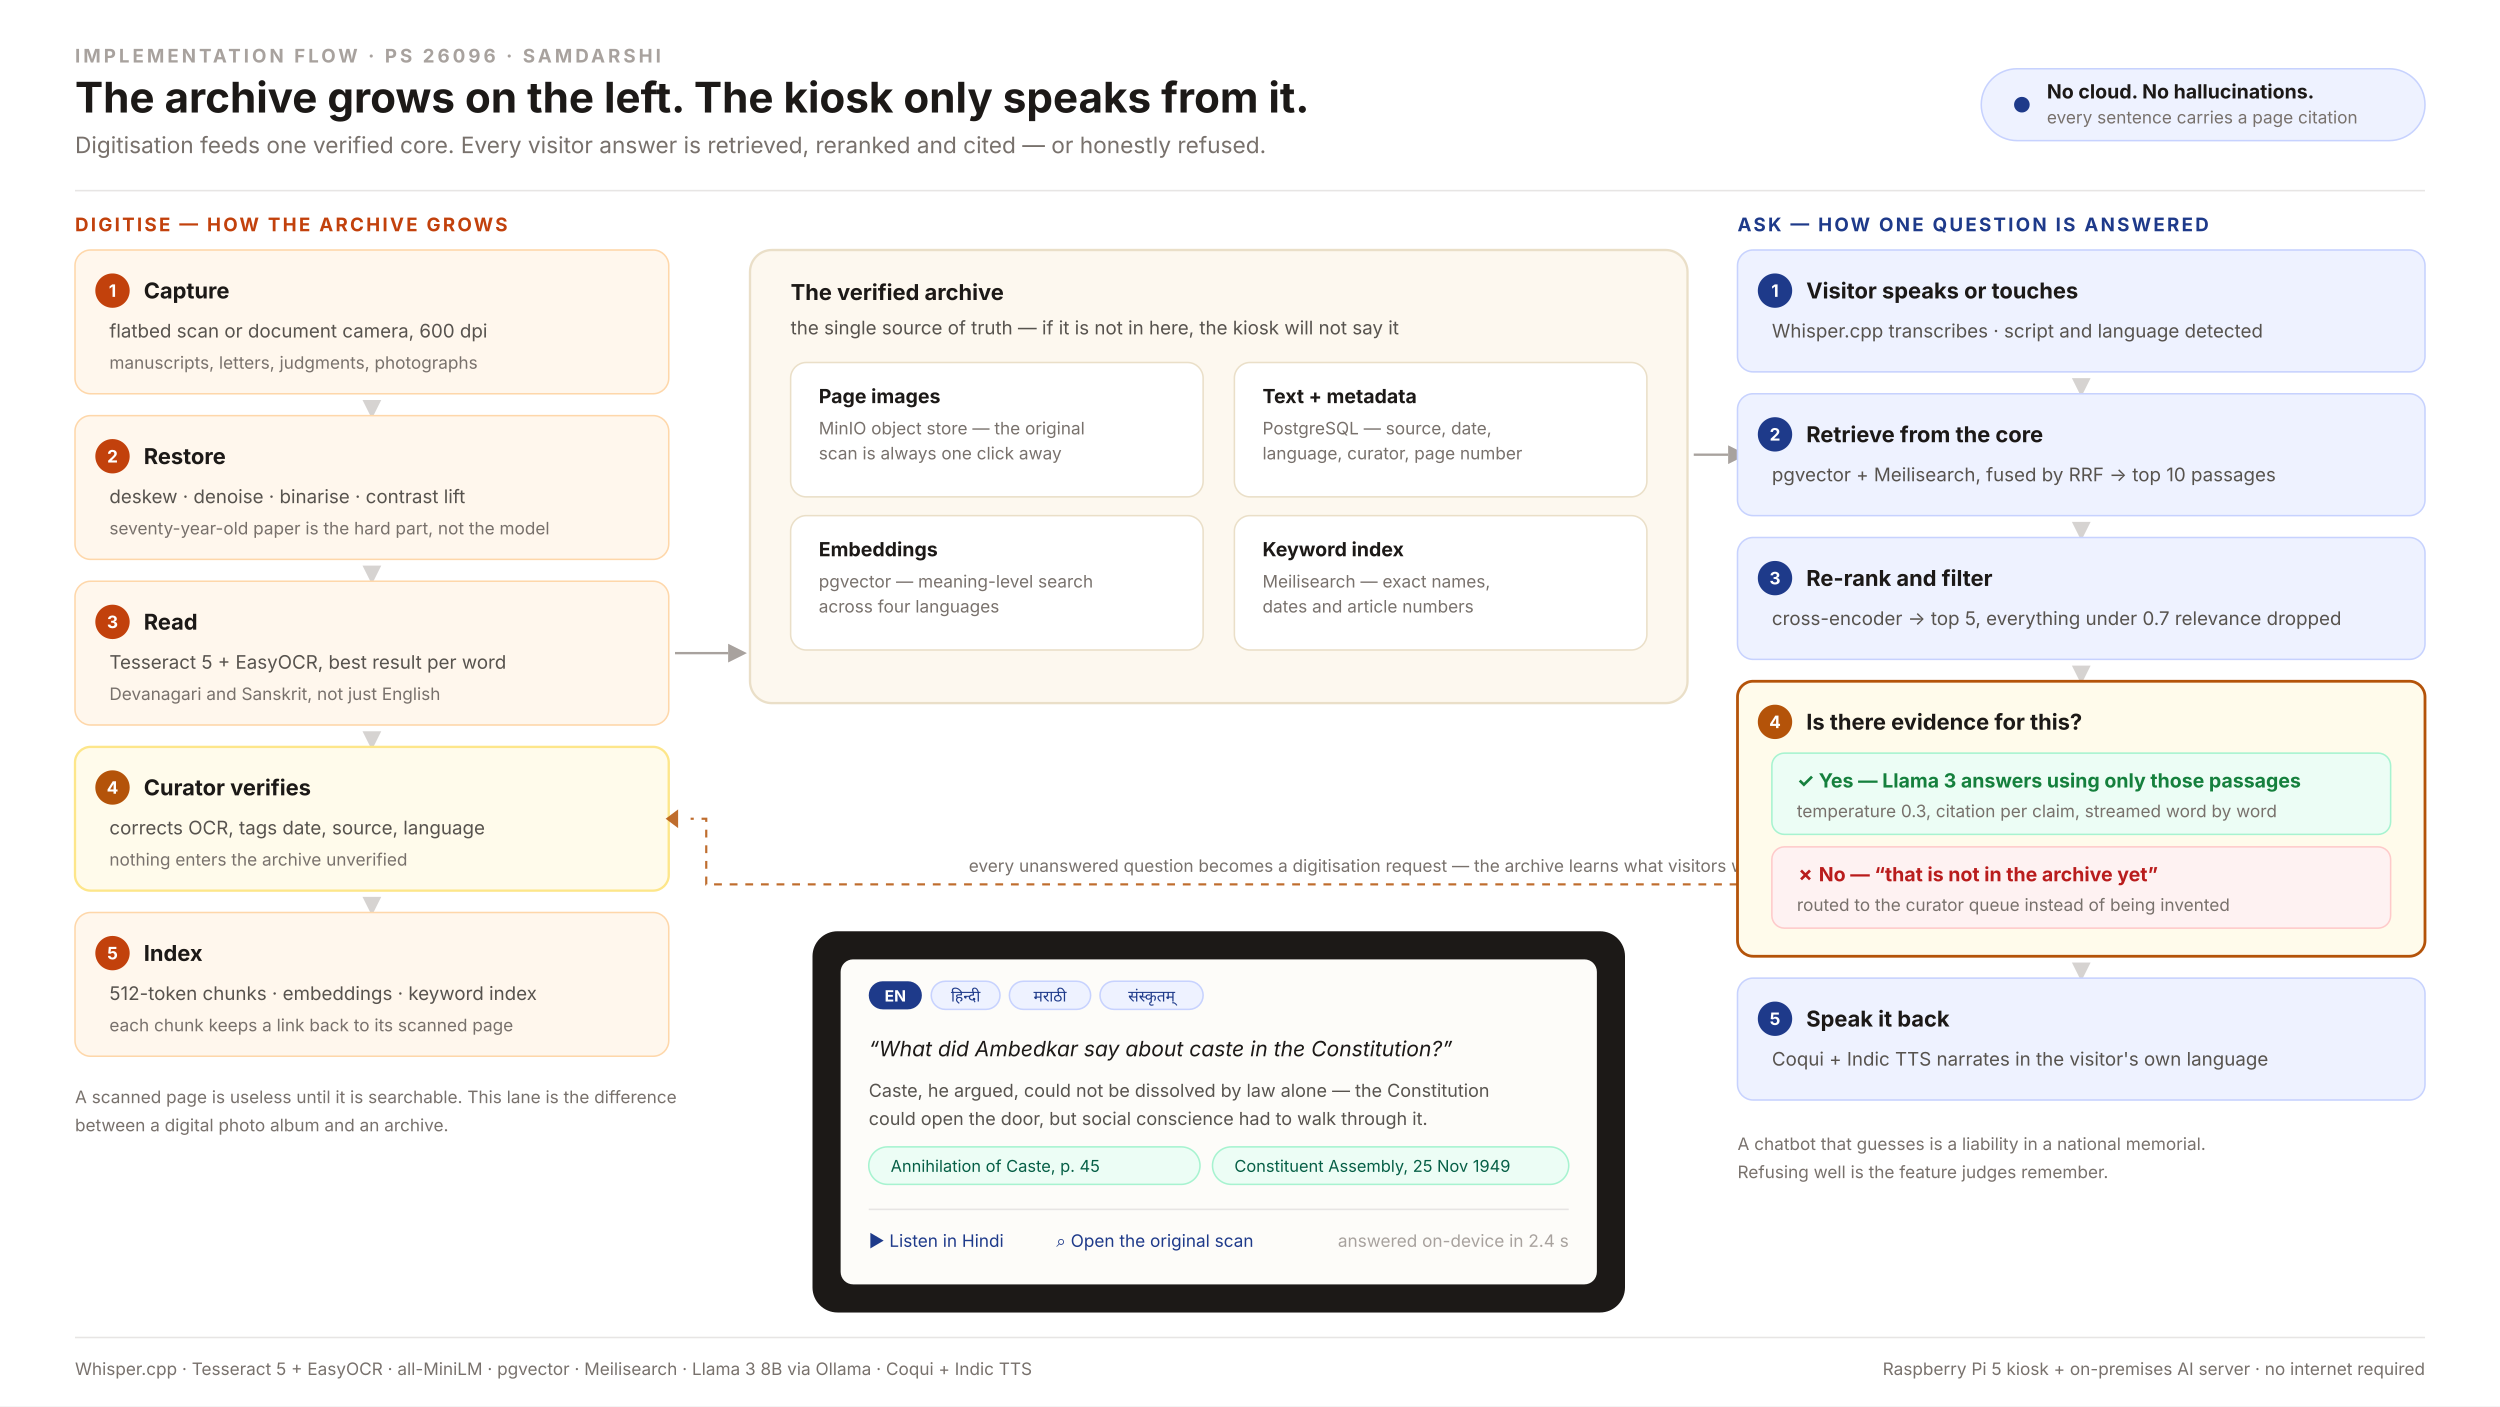
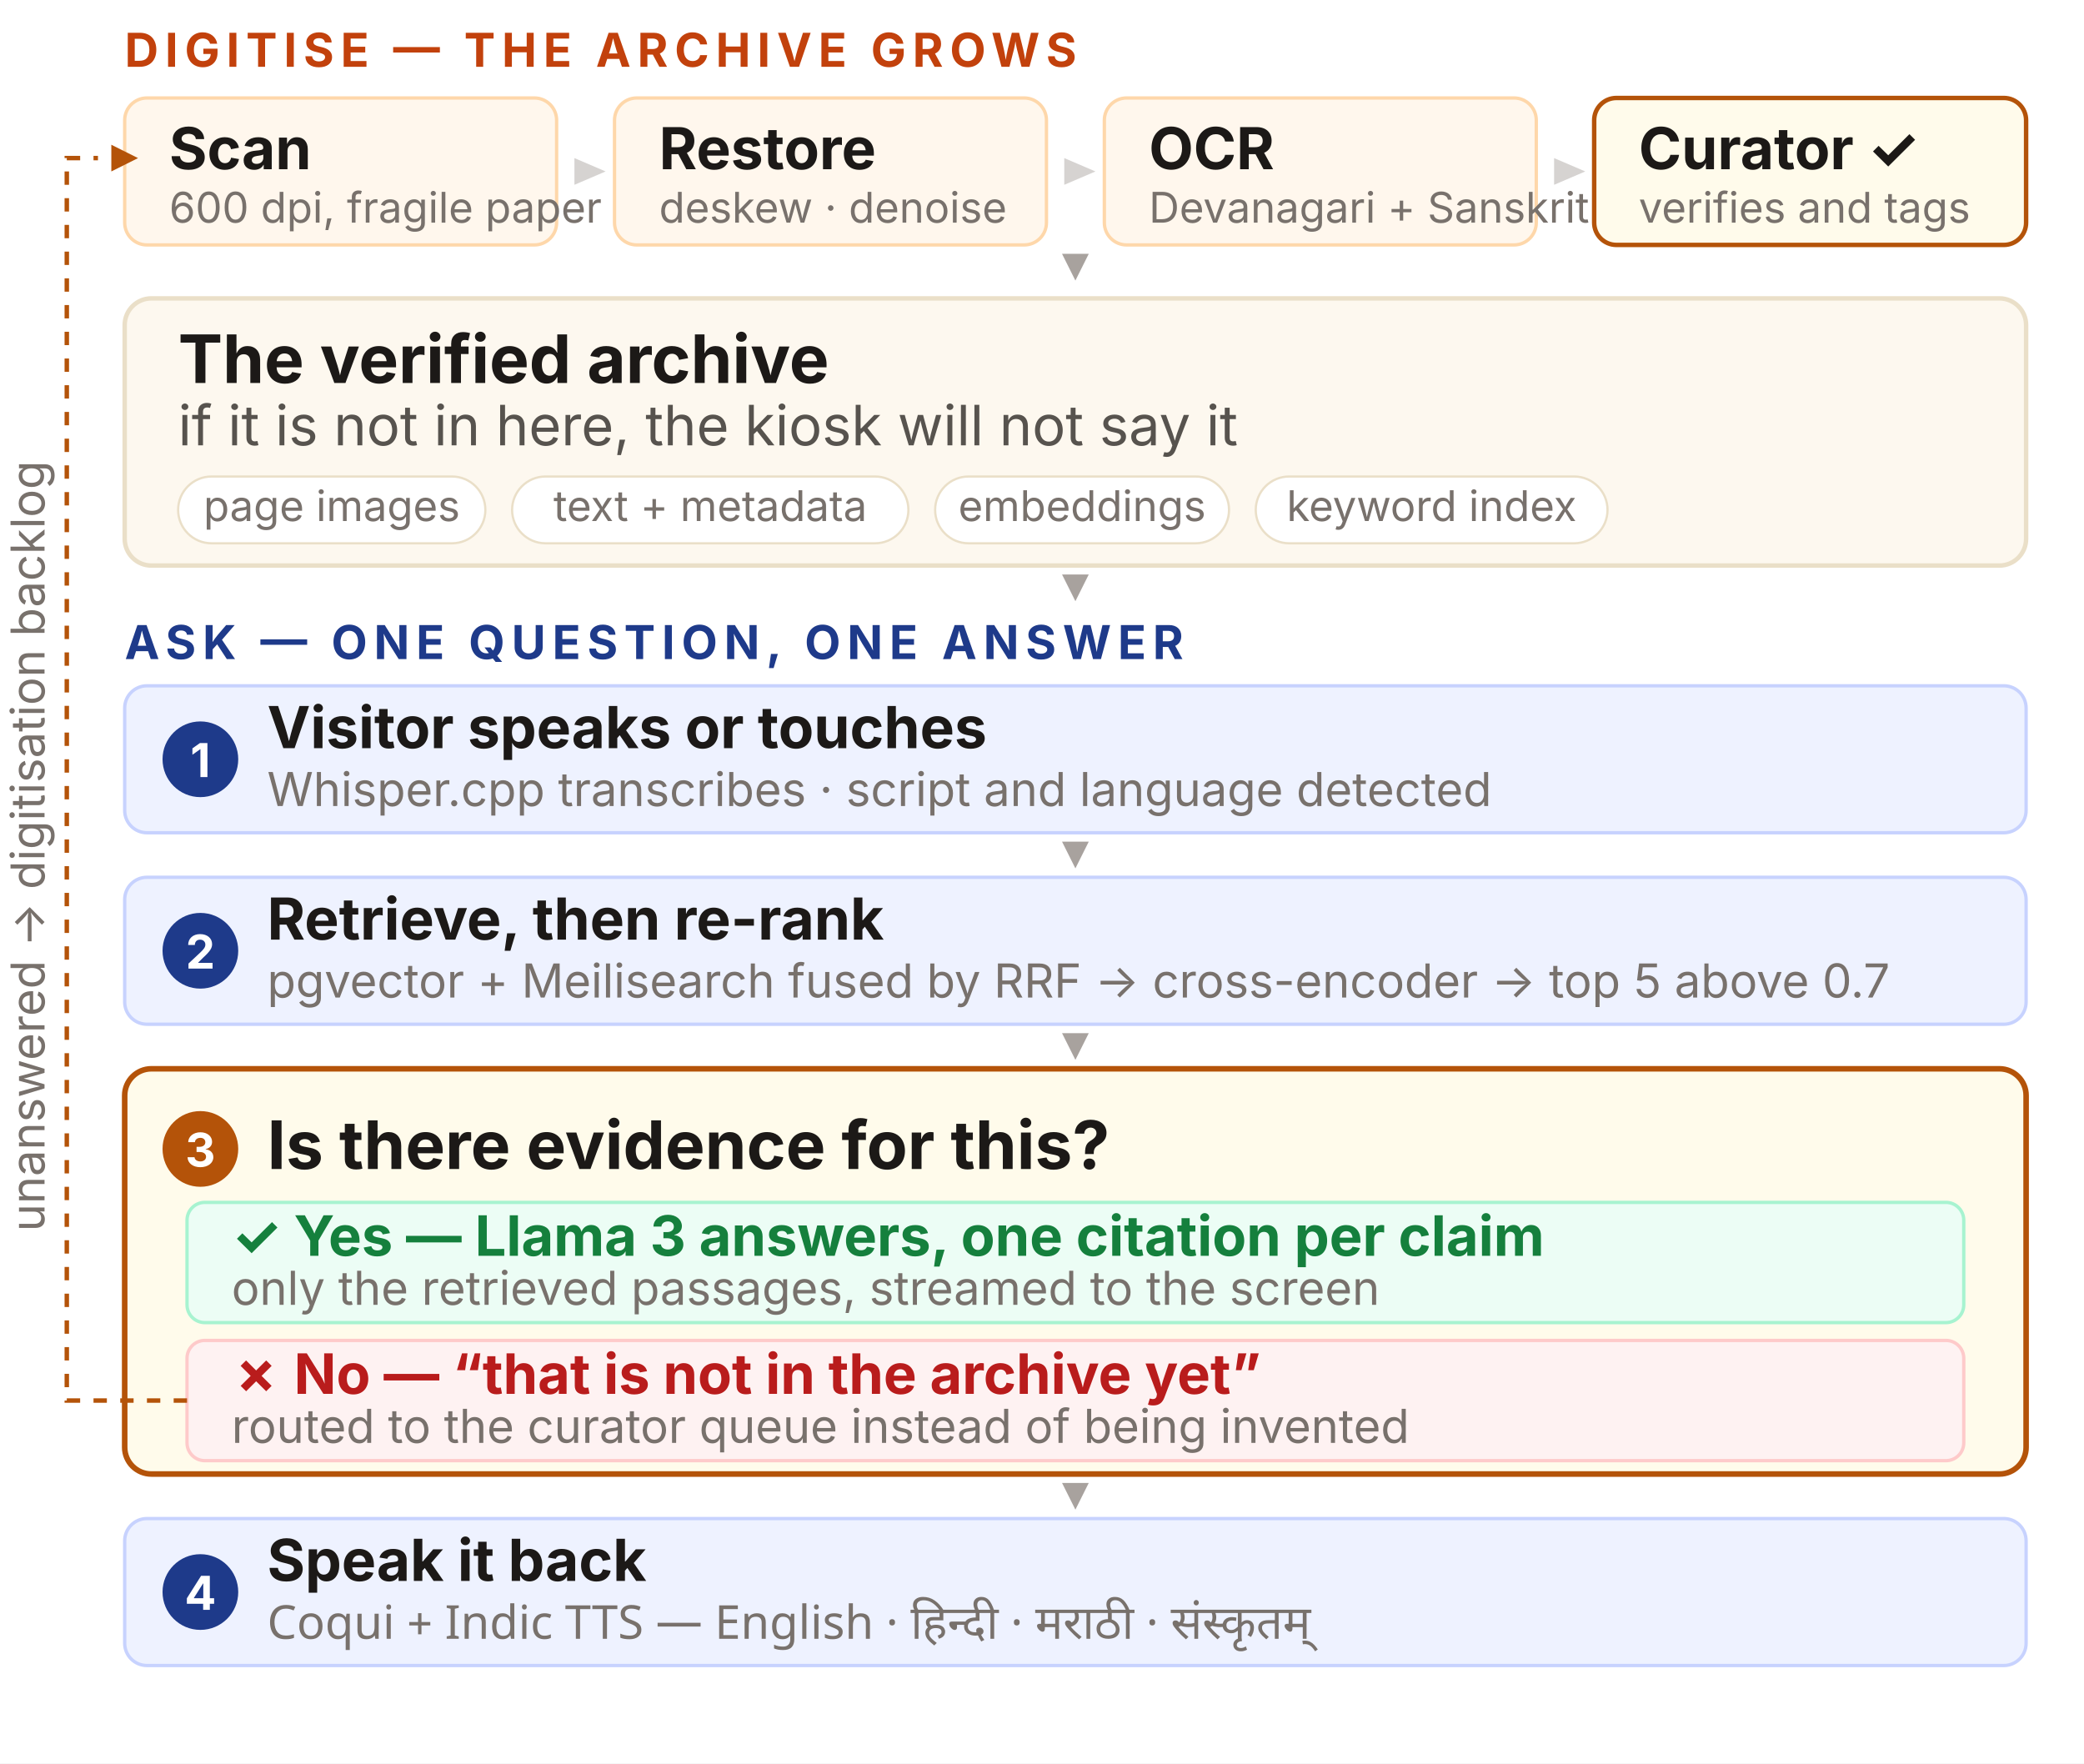
- <svg xmlns="http://www.w3.org/2000/svg" viewBox="0 0 1600 900" width="1600" height="900" font-family="'Segoe UI', Inter, system-ui, sans-serif">
+ <svg xmlns="http://www.w3.org/2000/svg" viewBox="0 0 936 792" width="936" height="792" font-family="'Segoe UI', Inter, system-ui, sans-serif">
  <style>
-     .eyebrow { font-size: 12px; font-weight: 700; letter-spacing: .16em; fill: #A8A29E; }
-     .title   { font-size: 27px; font-weight: 700; fill: #1C1917; }
-     .sub     { font-size: 14.5px; fill: #78716C; }
-     .h       { font-size: 14px; font-weight: 700; fill: #1C1917; }
-     .h2      { font-size: 12.5px; font-weight: 700; fill: #1C1917; }
-     .b       { font-size: 12px; fill: #57534E; }
-     .bs      { font-size: 11px; fill: #78716C; }
-     .num     { font-size: 11px; font-weight: 700; fill: #FFFFFF; }
-     .lane    { font-size: 12px; font-weight: 700; letter-spacing: .12em; }
-     .dev     { font-size: 11.5px; fill: #57534E; }
+     .lane { font-size: 21px; font-weight: 700; letter-spacing: .14em; }
+     .st   { font-size: 30px; font-weight: 700; fill: #1C1917; }
+     .dt   { font-size: 25px; fill: #57534E; }
+     .cap  { font-size: 21px; fill: #78716C; }
+     .num  { font-size: 21px; font-weight: 700; fill: #FFFFFF; }
  </style>
-   <rect width="1600" height="900" fill="#FFFFFF" />
-   <text x="48" y="40" class="eyebrow">IMPLEMENTATION FLOW · PS 26096 · SAMDARSHI</text>
-   <text x="48" y="72" class="title">The archive grows on the left. The kiosk only speaks from it.</text>
-   <text x="48" y="98" class="sub">Digitisation feeds one verified core. Every visitor answer is retrieved, reranked and cited — or honestly refused.</text>
-   <rect x="1268" y="44" width="284" height="46" rx="23" fill="#EEF2FF" stroke="#C7D2FE" />
-   <circle cx="1294" cy="67" r="5" fill="#1E3A8A" />
-   <text x="1310" y="63" class="h2" fill="#1E3A8A">No cloud. No hallucinations.</text>
-   <text x="1310" y="79" class="bs" fill="#4F46E5">every sentence carries a page citation</text>
-   <line x1="48" y1="122" x2="1552" y2="122" stroke="#E7E5E4" stroke-width="1" />
-   <text x="48" y="148" class="lane" fill="#C2410C">DIGITISE — HOW THE ARCHIVE GROWS</text>
-   <rect x="48" y="160" width="380" height="92" rx="10" fill="#FFF7ED" stroke="#FED7AA" />
-   <circle cx="72" cy="186" r="11" fill="#C2410C" />
-   <text x="72" y="190" class="num" text-anchor="middle">1</text>
-   <text x="92" y="191" class="h">Capture</text>
-   <text x="70" y="216" class="b">flatbed scan or document camera, 600 dpi</text>
-   <text x="70" y="236" class="bs">manuscripts, letters, judgments, photographs</text>
-   <path d="M232 256 l6 12 6 -12 z" fill="#D6D3D1" />
-   <rect x="48" y="266" width="380" height="92" rx="10" fill="#FFF7ED" stroke="#FED7AA" />
-   <circle cx="72" cy="292" r="11" fill="#C2410C" />
-   <text x="72" y="296" class="num" text-anchor="middle">2</text>
-   <text x="92" y="297" class="h">Restore</text>
-   <text x="70" y="322" class="b">deskew · denoise · binarise · contrast lift</text>
-   <text x="70" y="342" class="bs">seventy-year-old paper is the hard part, not the model</text>
-   <path d="M232 362 l6 12 6 -12 z" fill="#D6D3D1" />
-   <rect x="48" y="372" width="380" height="92" rx="10" fill="#FFF7ED" stroke="#FED7AA" />
-   <circle cx="72" cy="398" r="11" fill="#C2410C" />
-   <text x="72" y="402" class="num" text-anchor="middle">3</text>
-   <text x="92" y="403" class="h">Read</text>
-   <text x="70" y="428" class="b">Tesseract 5 + EasyOCR, best result per word</text>
-   <text x="70" y="448" class="bs">Devanagari and Sanskrit, not just English</text>
-   <path d="M232 468 l6 12 6 -12 z" fill="#D6D3D1" />
-   <rect x="48" y="478" width="380" height="92" rx="10" fill="#FFFBEB" stroke="#FDE68A" stroke-width="1.5" />
-   <circle cx="72" cy="504" r="11" fill="#B45309" />
-   <text x="72" y="508" class="num" text-anchor="middle">4</text>
-   <text x="92" y="509" class="h" fill="#B45309">Curator verifies</text>
-   <text x="70" y="534" class="b">corrects OCR, tags date, source, language</text>
-   <text x="70" y="554" class="bs">nothing enters the archive unverified</text>
-   <path d="M232 574 l6 12 6 -12 z" fill="#D6D3D1" />
-   <rect x="48" y="584" width="380" height="92" rx="10" fill="#FFF7ED" stroke="#FED7AA" />
-   <circle cx="72" cy="610" r="11" fill="#C2410C" />
-   <text x="72" y="614" class="num" text-anchor="middle">5</text>
-   <text x="92" y="615" class="h">Index</text>
-   <text x="70" y="640" class="b">512-token chunks · embeddings · keyword index</text>
-   <text x="70" y="660" class="bs">each chunk keeps a link back to its scanned page</text>
-   <text x="48" y="706" class="bs">A scanned page is useless until it is searchable. This lane is the difference</text>
-   <text x="48" y="724" class="bs">between a digital photo album and an archive.</text>
-   <path d="M432 418 h34" stroke="#A8A29E" stroke-width="1.5" fill="none" />
-   <path d="M466 412 l12 6 -12 6 z" fill="#A8A29E" />
-   <rect x="480" y="160" width="600" height="290" rx="14" fill="#FDF8EF" stroke="#EADFC8" stroke-width="1.5" />
-   <text x="506" y="192" class="h" font-size="16">The verified archive</text>
-   <text x="506" y="214" class="b">the single source of truth — if it is not in here, the kiosk will not say it</text>
-   <rect x="506" y="232" width="264" height="86" rx="10" fill="#FFFFFF" stroke="#EADFC8" />
-   <text x="524" y="258" class="h2">Page images</text>
-   <text x="524" y="278" class="bs">MinIO object store — the original</text>
-   <text x="524" y="294" class="bs">scan is always one click away</text>
-   <rect x="790" y="232" width="264" height="86" rx="10" fill="#FFFFFF" stroke="#EADFC8" />
-   <text x="808" y="258" class="h2">Text + metadata</text>
-   <text x="808" y="278" class="bs">PostgreSQL — source, date,</text>
-   <text x="808" y="294" class="bs">language, curator, page number</text>
-   <rect x="506" y="330" width="264" height="86" rx="10" fill="#FFFFFF" stroke="#EADFC8" />
-   <text x="524" y="356" class="h2">Embeddings</text>
-   <text x="524" y="376" class="bs">pgvector — meaning-level search</text>
-   <text x="524" y="392" class="bs">across four languages</text>
-   <rect x="790" y="330" width="264" height="86" rx="10" fill="#FFFFFF" stroke="#EADFC8" />
-   <text x="808" y="356" class="h2">Keyword index</text>
-   <text x="808" y="376" class="bs">Meilisearch — exact names,</text>
-   <text x="808" y="392" class="bs">dates and article numbers</text>
-   <path d="M1084 291 h22" stroke="#A8A29E" stroke-width="1.5" fill="none" />
-   <path d="M1106 285 l12 6 -12 6 z" fill="#A8A29E" />
-   <path d="M1112 566 H452 V524 H442" stroke="#B45309" stroke-width="1.4" fill="none" stroke-dasharray="5 5" opacity=".85" />
-   <path d="M434 518 l-8 6 8 6 z" fill="#B45309" opacity=".85" />
-   <rect x="612" y="544" width="700" height="18" fill="#FFFFFF" />
-   <text x="620" y="558" class="bs" fill="#B45309">every unanswered question becomes a digitisation request — the archive learns what visitors want</text>
-   <rect x="520" y="596" width="520" height="244" rx="16" fill="#1C1917" />
-   <rect x="538" y="614" width="484" height="208" rx="8" fill="#FDFCF9" />
-   <g>
-     <rect x="556" y="628" width="34" height="18" rx="9" fill="#1E3A8A" />
-     <text x="573" y="641" font-size="10" font-weight="700" fill="#FFFFFF" text-anchor="middle">EN</text>
-     <rect x="596" y="628" width="44" height="18" rx="9" fill="#EEF2FF" stroke="#C7D2FE" />
-     <text x="618" y="641" font-size="10" fill="#1E3A8A" text-anchor="middle" font-family="'Nirmala UI','Noto Sans Devanagari',sans-serif">हिन्दी</text>
-     <rect x="646" y="628" width="52" height="18" rx="9" fill="#EEF2FF" stroke="#C7D2FE" />
-     <text x="672" y="641" font-size="10" fill="#1E3A8A" text-anchor="middle" font-family="'Nirmala UI','Noto Sans Devanagari',sans-serif">मराठी</text>
-     <rect x="704" y="628" width="66" height="18" rx="9" fill="#EEF2FF" stroke="#C7D2FE" />
-     <text x="737" y="641" font-size="10" fill="#1E3A8A" text-anchor="middle" font-family="'Nirmala UI','Noto Sans Devanagari',sans-serif">संस्कृतम्</text>
+   <rect width="936" height="792" fill="#FFFFFF" />
+   <text x="56" y="30" class="lane" fill="#C2410C">DIGITISE — THE ARCHIVE GROWS</text>
+   <rect x="56" y="44" width="194" height="66" rx="10" fill="#FFF7ED" stroke="#FED7AA" stroke-width="1.5" />
+   <text x="76" y="76" class="st" style="font-size:26px">Scan</text>
+   <text x="76" y="100" class="cap" style="font-size:19px">600 dpi, fragile paper</text>
+   <path d="M258 71 l14 6 -14 6 z" fill="#D6D3D1" />
+   <rect x="276" y="44" width="194" height="66" rx="10" fill="#FFF7ED" stroke="#FED7AA" stroke-width="1.5" />
+   <text x="296" y="76" class="st" style="font-size:26px">Restore</text>
+   <text x="296" y="100" class="cap" style="font-size:19px">deskew · denoise</text>
+   <path d="M478 71 l14 6 -14 6 z" fill="#D6D3D1" />
+   <rect x="496" y="44" width="194" height="66" rx="10" fill="#FFF7ED" stroke="#FED7AA" stroke-width="1.5" />
+   <text x="516" y="76" class="st" style="font-size:26px">OCR</text>
+   <text x="516" y="100" class="cap" style="font-size:19px">Devanagari + Sanskrit</text>
+   <path d="M698 71 l14 6 -14 6 z" fill="#D6D3D1" />
+   <rect x="716" y="44" width="194" height="66" rx="10" fill="#FFFBEB" stroke="#B45309" stroke-width="2" />
+   <text x="736" y="76" class="st" fill="#B45309" style="font-size:26px">Curator ✓</text>
+   <text x="736" y="100" class="cap" style="font-size:19px">verifies and tags</text>
+   <path d="M477 114 h12 l-6 12 z" fill="#A8A29E" />
+   <rect x="56" y="134" width="854" height="120" rx="12" fill="#FDF8EF" stroke="#EADFC8" stroke-width="2" />
+   <text x="80" y="172" class="st">The verified archive</text>
+   <text x="80" y="200" class="dt">if it is not in here, the kiosk will not say it</text>
+   <g class="cap" fill="#8A6A3B">
+     <rect x="80" y="214" width="138" height="30" rx="15" fill="#FFFFFF" stroke="#EADFC8" />
+     <text x="149" y="234" text-anchor="middle" style="font-size:19px">page images</text>
+     <rect x="230" y="214" width="178" height="30" rx="15" fill="#FFFFFF" stroke="#EADFC8" />
+     <text x="319" y="234" text-anchor="middle" style="font-size:19px">text + metadata</text>
+     <rect x="420" y="214" width="132" height="30" rx="15" fill="#FFFFFF" stroke="#EADFC8" />
+     <text x="486" y="234" text-anchor="middle" style="font-size:19px">embeddings</text>
+     <rect x="564" y="214" width="158" height="30" rx="15" fill="#FFFFFF" stroke="#EADFC8" />
+     <text x="643" y="234" text-anchor="middle" style="font-size:19px">keyword index</text>
  </g>
-   <text x="556" y="676" font-size="13.5" font-style="italic" fill="#1C1917">“What did Ambedkar say about caste in the Constitution?”</text>
-   <text x="556" y="702" class="dev">Caste, he argued, could not be dissolved by law alone — the Constitution</text>
-   <text x="556" y="720" class="dev">could open the door, but social conscience had to walk through it.</text>
-   <rect x="556" y="734" width="212" height="24" rx="12" fill="#ECFDF5" stroke="#A7F3D0" />
-   <text x="570" y="750" font-size="10.5" fill="#065F46">Annihilation of Caste, p. 45</text>
-   <rect x="776" y="734" width="228" height="24" rx="12" fill="#ECFDF5" stroke="#A7F3D0" />
-   <text x="790" y="750" font-size="10.5" fill="#065F46">Constituent Assembly, 25 Nov 1949</text>
-   <line x1="556" y1="774" x2="1004" y2="774" stroke="#E7E5E4" />
-   <text x="556" y="798" font-size="11" fill="#1E3A8A">▶  Listen in Hindi</text>
-   <text x="676" y="798" font-size="11" fill="#1E3A8A">⌕  Open the original scan</text>
-   <text x="1004" y="798" font-size="11" fill="#A8A29E" text-anchor="end">answered on-device in 2.4 s</text>
-   <text x="1112" y="148" class="lane" fill="#1E3A8A">ASK — HOW ONE QUESTION IS ANSWERED</text>
-   <rect x="1112" y="160" width="440" height="78" rx="10" fill="#EEF2FF" stroke="#C7D2FE" />
-   <circle cx="1136" cy="186" r="11" fill="#1E3A8A" />
-   <text x="1136" y="190" class="num" text-anchor="middle">1</text>
-   <text x="1156" y="191" class="h">Visitor speaks or touches</text>
-   <text x="1134" y="216" class="b">Whisper.cpp transcribes · script and language detected</text>
-   <path d="M1326 242 l6 12 6 -12 z" fill="#D6D3D1" />
-   <rect x="1112" y="252" width="440" height="78" rx="10" fill="#EEF2FF" stroke="#C7D2FE" />
-   <circle cx="1136" cy="278" r="11" fill="#1E3A8A" />
-   <text x="1136" y="282" class="num" text-anchor="middle">2</text>
-   <text x="1156" y="283" class="h">Retrieve from the core</text>
-   <text x="1134" y="308" class="b">pgvector + Meilisearch, fused by RRF → top 10 passages</text>
-   <path d="M1326 334 l6 12 6 -12 z" fill="#D6D3D1" />
-   <rect x="1112" y="344" width="440" height="78" rx="10" fill="#EEF2FF" stroke="#C7D2FE" />
-   <circle cx="1136" cy="370" r="11" fill="#1E3A8A" />
-   <text x="1136" y="374" class="num" text-anchor="middle">3</text>
-   <text x="1156" y="375" class="h">Re-rank and filter</text>
-   <text x="1134" y="400" class="b">cross-encoder → top 5, everything under 0.7 relevance dropped</text>
-   <path d="M1326 426 l6 12 6 -12 z" fill="#D6D3D1" />
-   <rect x="1112" y="436" width="440" height="176" rx="10" fill="#FFFBEB" stroke="#B45309" stroke-width="1.8" />
-   <circle cx="1136" cy="462" r="11" fill="#B45309" />
-   <text x="1136" y="466" class="num" text-anchor="middle">4</text>
-   <text x="1156" y="467" class="h" fill="#B45309">Is there evidence for this?</text>
-   <rect x="1134" y="482" width="396" height="52" rx="8" fill="#ECFDF5" stroke="#A7F3D0" />
-   <text x="1150" y="504" font-size="12.5" font-weight="700" fill="#15803D">✓  Yes — Llama 3 answers using only those passages</text>
-   <text x="1150" y="523" class="bs" fill="#166534">temperature 0.3, citation per claim, streamed word by word</text>
-   <rect x="1134" y="542" width="396" height="52" rx="8" fill="#FEF2F2" stroke="#FECACA" />
-   <text x="1150" y="564" font-size="12.5" font-weight="700" fill="#B91C1C">✗  No — “that is not in the archive yet”</text>
-   <text x="1150" y="583" class="bs" fill="#991B1B">routed to the curator queue instead of being invented</text>
-   <path d="M1326 616 l6 12 6 -12 z" fill="#D6D3D1" />
-   <rect x="1112" y="626" width="440" height="78" rx="10" fill="#EEF2FF" stroke="#C7D2FE" />
-   <circle cx="1136" cy="652" r="11" fill="#1E3A8A" />
-   <text x="1136" y="656" class="num" text-anchor="middle">5</text>
-   <text x="1156" y="657" class="h">Speak it back</text>
-   <text x="1134" y="682" class="b">Coqui + Indic TTS narrates in the visitor's own language</text>
-   <text x="1112" y="736" class="bs">A chatbot that guesses is a liability in a national memorial.</text>
-   <text x="1112" y="754" class="bs">Refusing well is the feature judges remember.</text>
-   <line x1="48" y1="856" x2="1552" y2="856" stroke="#E7E5E4" />
-   <text x="48" y="880" class="bs">Whisper.cpp · Tesseract 5 + EasyOCR · all-MiniLM · pgvector · Meilisearch · Llama 3 8B via Ollama · Coqui + Indic TTS</text>
-   <text x="1552" y="880" class="bs" text-anchor="end">Raspberry Pi 5 kiosk + on-premises AI server · no internet required</text>
+   <path d="M477 258 h12 l-6 12 z" fill="#A8A29E" />
+   <text x="56" y="296" class="lane" fill="#1E3A8A">ASK — ONE QUESTION, ONE ANSWER</text>
+   <rect x="56" y="308" width="854" height="66" rx="10" fill="#EEF2FF" stroke="#C7D2FE" stroke-width="1.5" />
+   <circle cx="90" cy="341" r="17" fill="#1E3A8A" />
+   <text x="90" y="349" class="num" text-anchor="middle">1</text>
+   <text x="120" y="336" class="st" style="font-size:26px">Visitor speaks or touches</text>
+   <text x="120" y="362" class="cap">Whisper.cpp transcribes · script and language detected</text>
+   <path d="M477 378 h12 l-6 12 z" fill="#A8A29E" />
+   <rect x="56" y="394" width="854" height="66" rx="10" fill="#EEF2FF" stroke="#C7D2FE" stroke-width="1.5" />
+   <circle cx="90" cy="427" r="17" fill="#1E3A8A" />
+   <text x="90" y="435" class="num" text-anchor="middle">2</text>
+   <text x="120" y="422" class="st" style="font-size:26px">Retrieve, then re-rank</text>
+   <text x="120" y="448" class="cap">pgvector + Meilisearch fused by RRF → cross-encoder → top 5 above 0.7</text>
+   <path d="M477 464 h12 l-6 12 z" fill="#A8A29E" />
+   <rect x="56" y="480" width="854" height="182" rx="12" fill="#FFFBEB" stroke="#B45309" stroke-width="2.5" />
+   <circle cx="90" cy="516" r="17" fill="#B45309" />
+   <text x="90" y="524" class="num" text-anchor="middle">3</text>
+   <text x="120" y="525" class="st" fill="#B45309">Is there evidence for this?</text>
+   <rect x="84" y="540" width="798" height="54" rx="8" fill="#ECFDF5" stroke="#A7F3D0" stroke-width="1.5" />
+   <text x="104" y="564" font-size="25" font-weight="700" fill="#15803D">✓ Yes — Llama 3 answers, one citation per claim</text>
+   <text x="104" y="586" class="cap" fill="#166534">only the retrieved passages, streamed to the screen</text>
+   <rect x="84" y="602" width="798" height="54" rx="8" fill="#FEF2F2" stroke="#FECACA" stroke-width="1.5" />
+   <text x="104" y="626" font-size="25" font-weight="700" fill="#B91C1C">✗ No — “that is not in the archive yet”</text>
+   <text x="104" y="648" class="cap" fill="#991B1B">routed to the curator queue instead of being invented</text>
+   <path d="M477 666 h12 l-6 12 z" fill="#A8A29E" />
+   <rect x="56" y="682" width="854" height="66" rx="10" fill="#EEF2FF" stroke="#C7D2FE" stroke-width="1.5" />
+   <circle cx="90" cy="715" r="17" fill="#1E3A8A" />
+   <text x="90" y="723" class="num" text-anchor="middle">4</text>
+   <text x="120" y="710" class="st" style="font-size:26px">Speak it back</text>
+   <text x="120" y="736" class="cap" font-family="'Segoe UI','Nirmala UI','Noto Sans Devanagari',sans-serif">Coqui + Indic TTS — English · हिन्दी · मराठी · संस्कृतम्</text>
+   <path d="M84 629 H30 V71 H44" stroke="#B45309" stroke-width="2" fill="none" stroke-dasharray="6 6" />
+   <path d="M50 65 l12 6 -12 6 z" fill="#B45309" />
+   <text x="20" y="380" class="cap" fill="#B45309" transform="rotate(-90 20 380)" text-anchor="middle">unanswered → digitisation backlog</text>
</svg>
